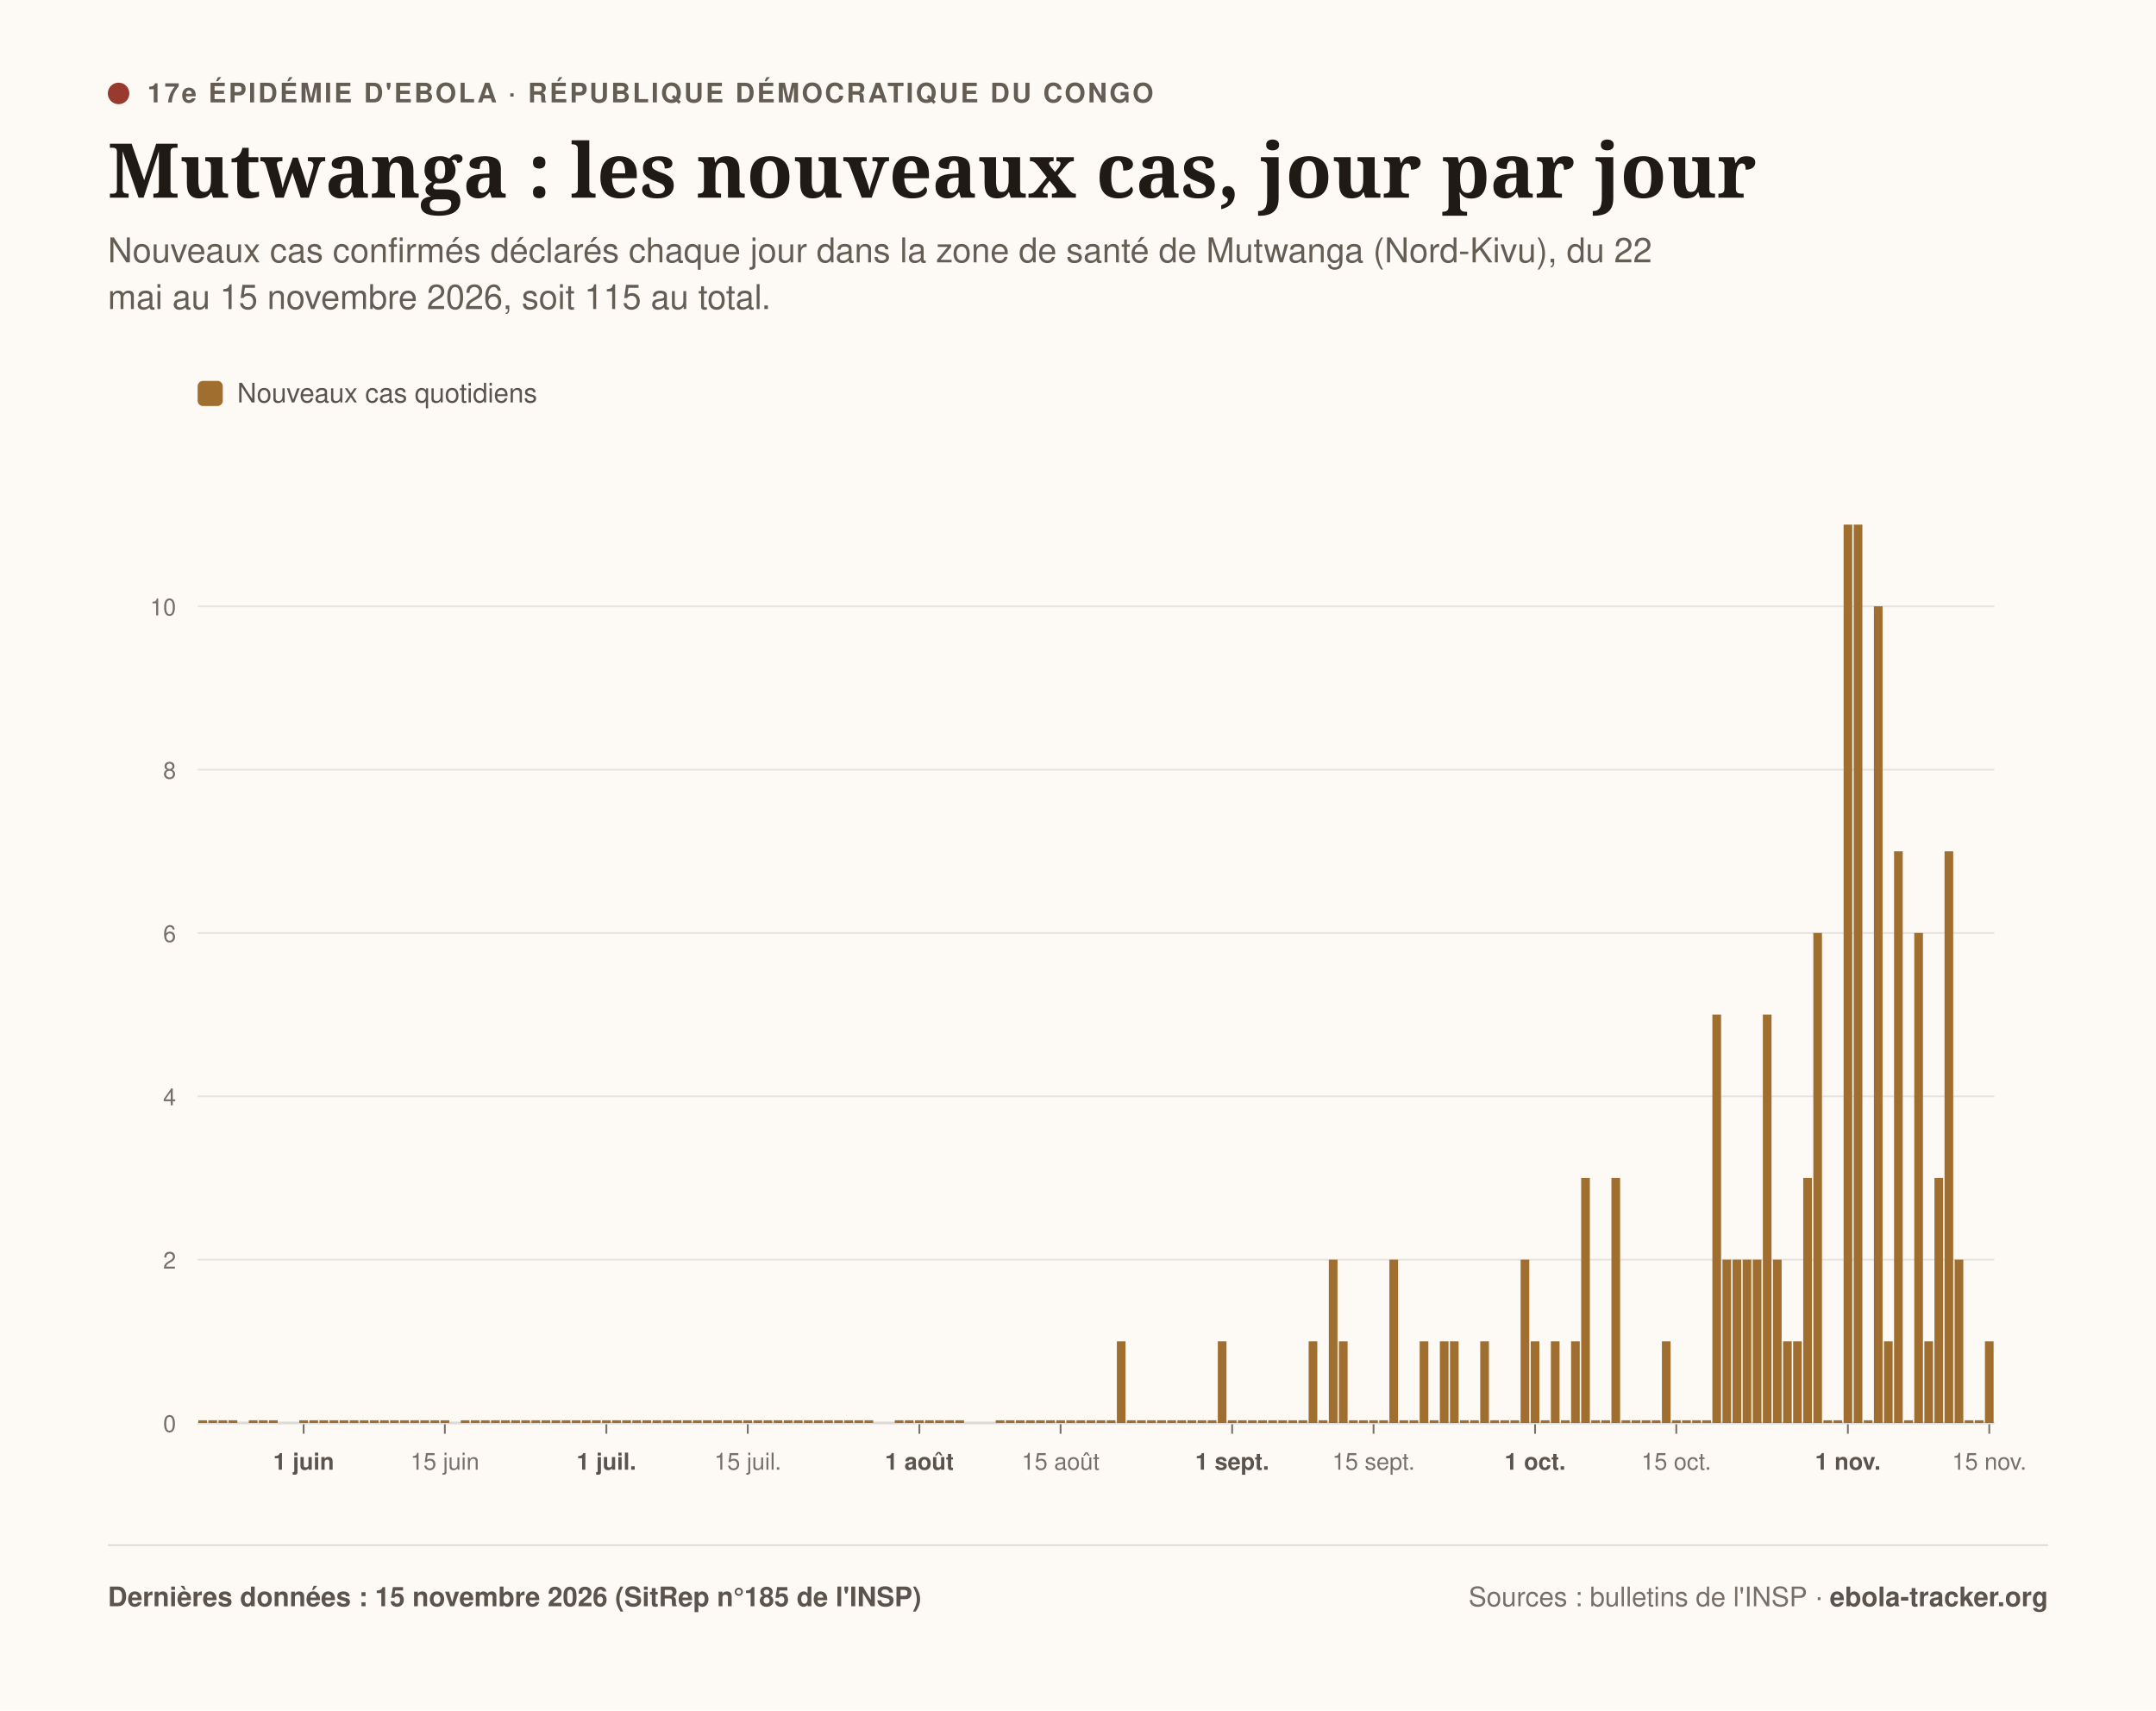
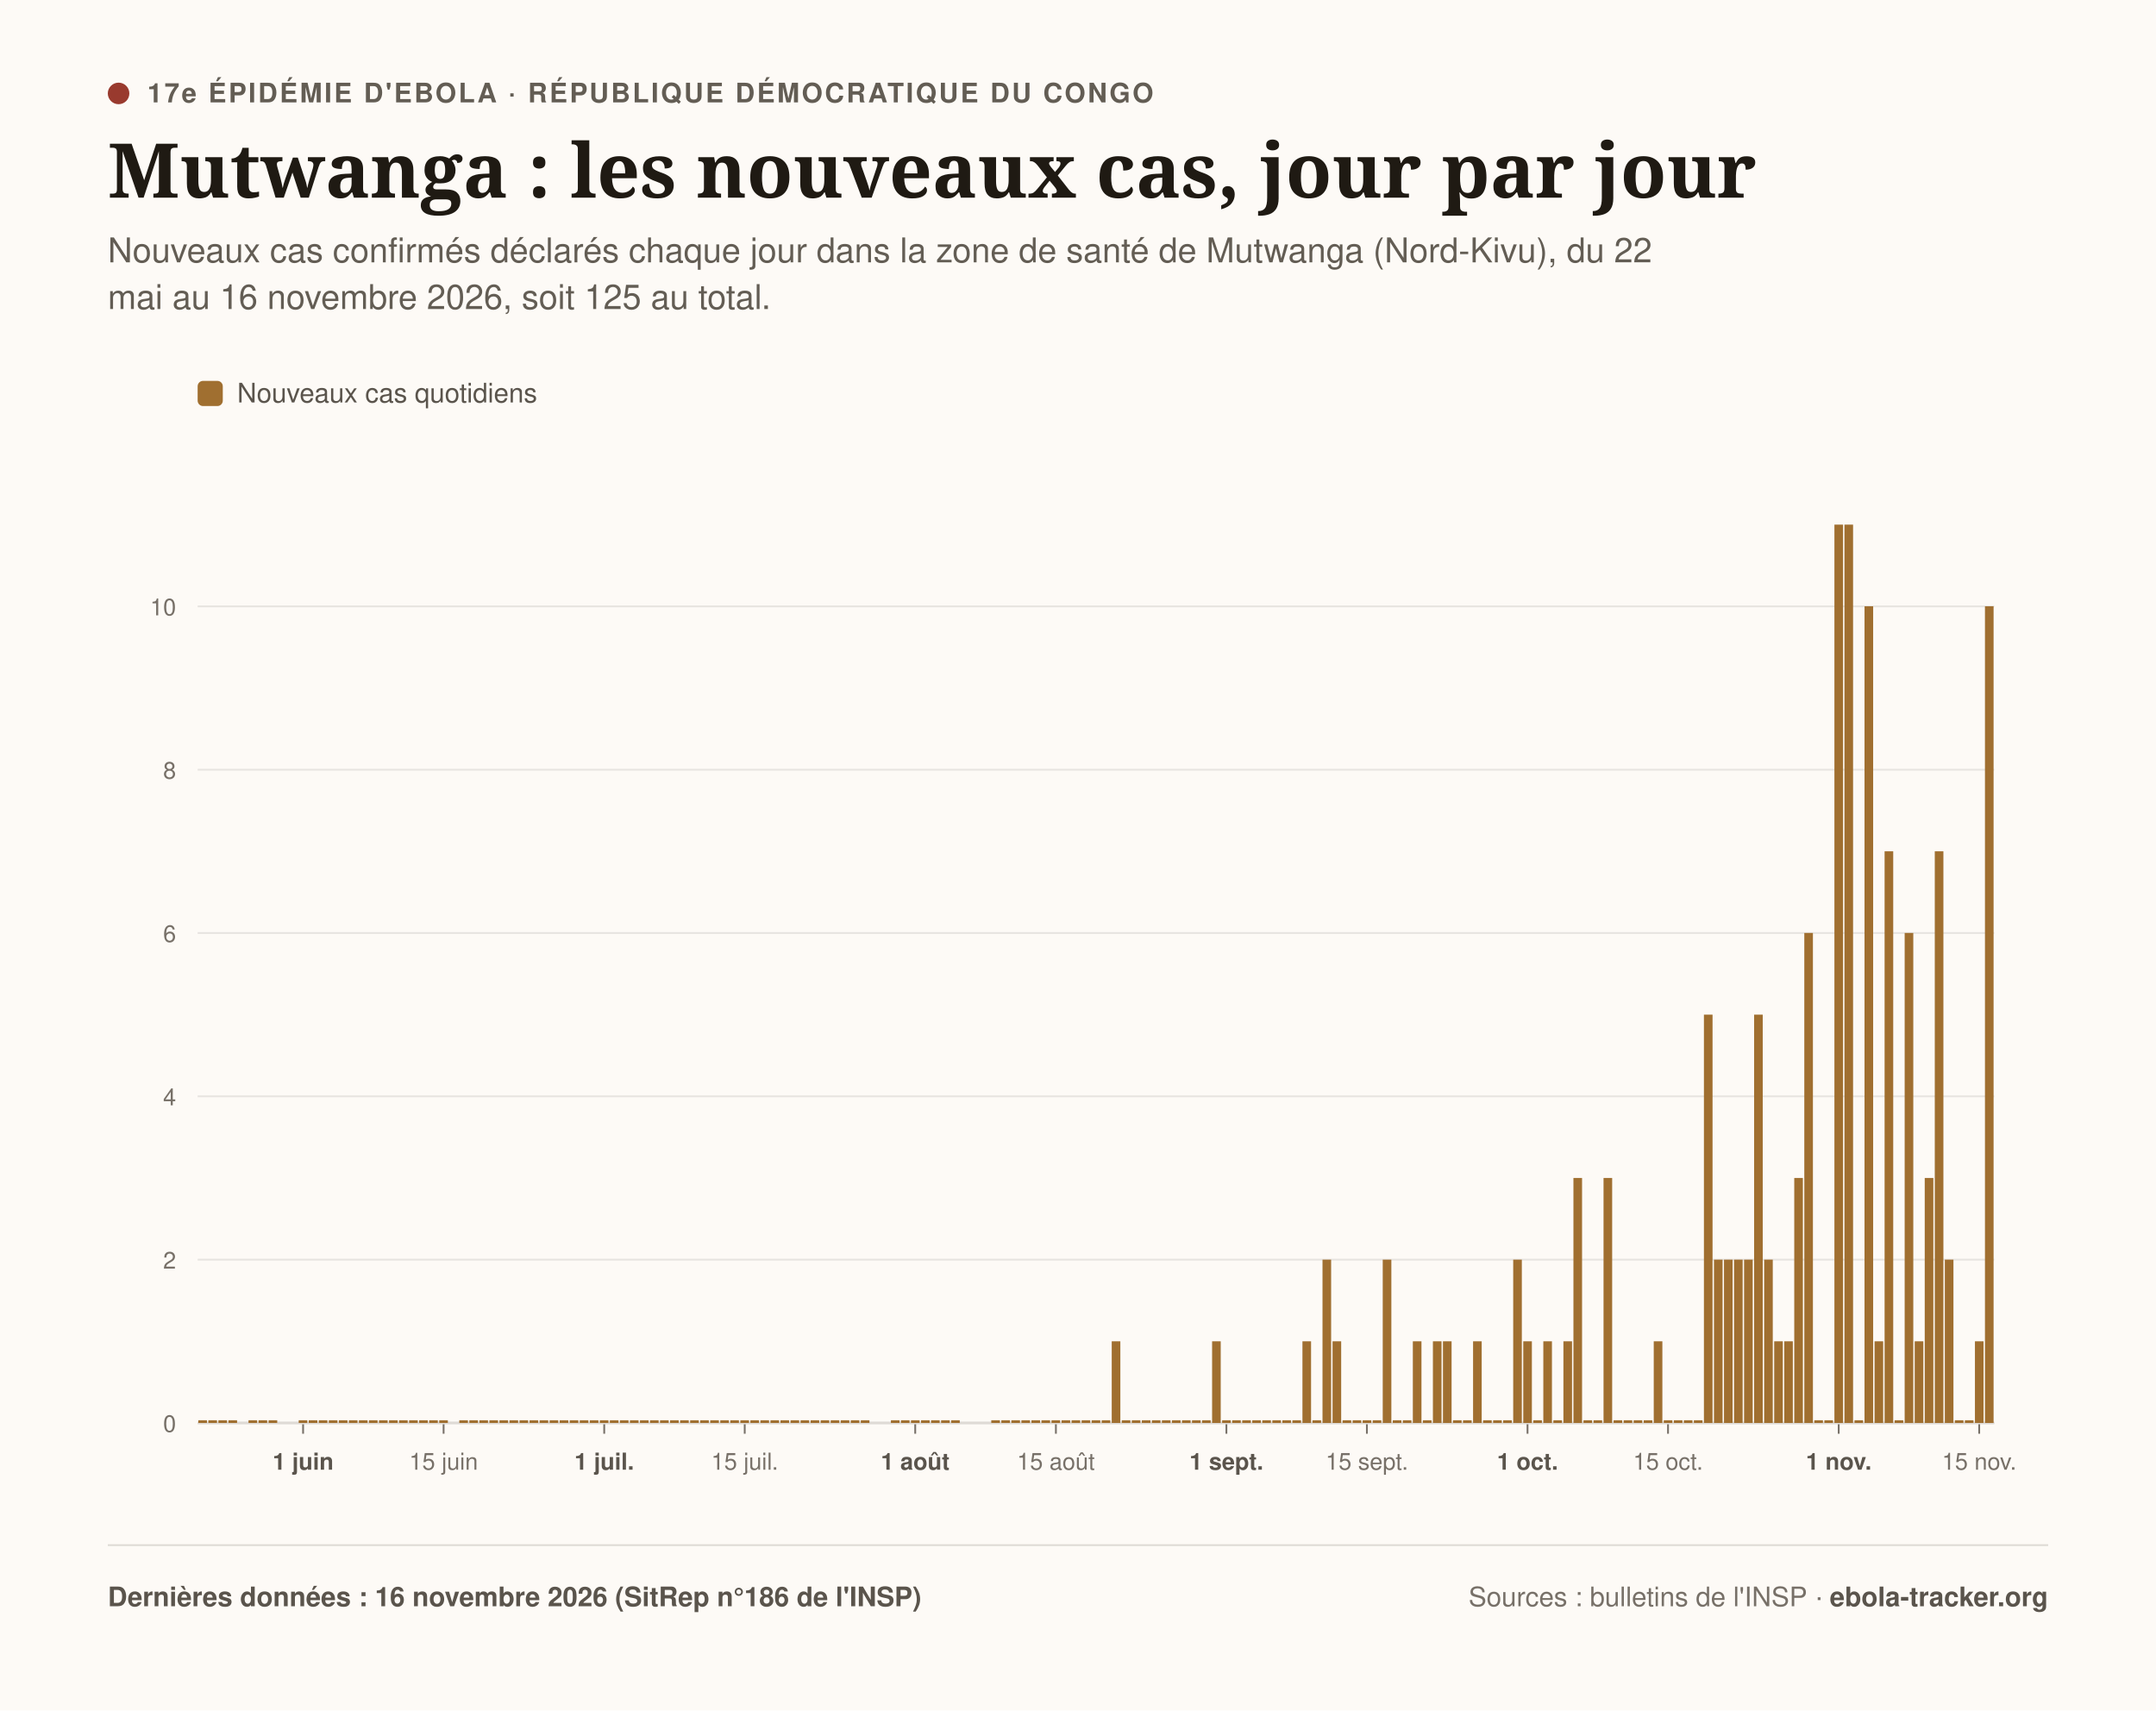
- <svg xmlns="http://www.w3.org/2000/svg" viewBox="0 0 1200 952" role="img" aria-label="Mutwanga : les nouveaux cas, jour par jour. Nouveaux cas confirmés déclarés chaque jour dans la zone de santé de Mutwanga (Nord-Kivu), du 22 mai au 15 novembre 2026, soit 115 au total.">
+ <svg xmlns="http://www.w3.org/2000/svg" viewBox="0 0 1200 952" role="img" aria-label="Mutwanga : les nouveaux cas, jour par jour. Nouveaux cas confirmés déclarés chaque jour dans la zone de santé de Mutwanga (Nord-Kivu), du 22 mai au 16 novembre 2026, soit 125 au total.">
  <rect width="1200" height="952" fill="#FDFAF6" />
  <circle cx="66" cy="52" r="6" fill="#993A2E" />
  <text x="82.0" y="57.0" font-family="'Public Sans',Helvetica,Arial,sans-serif" font-size="15" font-weight="700" fill="#635D54" text-anchor="start" letter-spacing=".08em">17e ÉPIDÉMIE D'EBOLA · RÉPUBLIQUE DÉMOCRATIQUE DU CONGO</text>
  <text x="60.0" y="110.0" font-family="'Source Serif 4',Georgia,serif" font-size="42" font-weight="600" fill="#1F1A13" text-anchor="start">Mutwanga : les nouveaux cas, jour par jour</text>
  <text x="60.0" y="146.0" font-family="'Public Sans',Helvetica,Arial,sans-serif" font-size="19" font-weight="400" fill="#635D54" text-anchor="start">Nouveaux cas confirmés déclarés chaque jour dans la zone de santé de Mutwanga (Nord-Kivu), du 22</text>
-   <text x="60.0" y="172.0" font-family="'Public Sans',Helvetica,Arial,sans-serif" font-size="19" font-weight="400" fill="#635D54" text-anchor="start">mai au 15 novembre 2026, soit 115 au total.</text>
+   <text x="60.0" y="172.0" font-family="'Public Sans',Helvetica,Arial,sans-serif" font-size="19" font-weight="400" fill="#635D54" text-anchor="start">mai au 16 novembre 2026, soit 125 au total.</text>
  <rect x="110" y="212" width="14" height="14" rx="3" fill="#A06F30" />
  <text x="132.0" y="224.0" font-family="'Public Sans',Helvetica,Arial,sans-serif" font-size="15" font-weight="400" fill="#5A544C" text-anchor="start">Nouveaux cas quotidiens</text>
  <line x1="110" x2="1110" y1="792.0" y2="792.0" stroke="#E7E4E0" />
  <text x="98.0" y="797.0" font-family="'Public Sans',Helvetica,Arial,sans-serif" font-size="13" font-weight="400" fill="#777068" text-anchor="end">0</text>
  <line x1="110" x2="1110" y1="701.1" y2="701.1" stroke="#E7E4E0" />
  <text x="98.0" y="706.1" font-family="'Public Sans',Helvetica,Arial,sans-serif" font-size="13" font-weight="400" fill="#777068" text-anchor="end">2</text>
  <line x1="110" x2="1110" y1="610.2" y2="610.2" stroke="#E7E4E0" />
  <text x="98.0" y="615.2" font-family="'Public Sans',Helvetica,Arial,sans-serif" font-size="13" font-weight="400" fill="#777068" text-anchor="end">4</text>
  <line x1="110" x2="1110" y1="519.3" y2="519.3" stroke="#E7E4E0" />
  <text x="98.0" y="524.3" font-family="'Public Sans',Helvetica,Arial,sans-serif" font-size="13" font-weight="400" fill="#777068" text-anchor="end">6</text>
  <line x1="110" x2="1110" y1="428.4" y2="428.4" stroke="#E7E4E0" />
  <text x="98.0" y="433.4" font-family="'Public Sans',Helvetica,Arial,sans-serif" font-size="13" font-weight="400" fill="#777068" text-anchor="end">8</text>
  <line x1="110" x2="1110" y1="337.5" y2="337.5" stroke="#E7E4E0" />
  <text x="98.0" y="342.5" font-family="'Public Sans',Helvetica,Arial,sans-serif" font-size="13" font-weight="400" fill="#777068" text-anchor="end">10</text>
-   <line x1="169.0" x2="169.0" y1="792" y2="798" stroke="#777068" />
-   <text x="169.0" y="818.0" font-family="'Public Sans',Helvetica,Arial,sans-serif" font-size="13" font-weight="600" fill="#5A544C" text-anchor="middle">1 juin</text>
-   <line x1="247.6" x2="247.6" y1="792" y2="798" stroke="#777068" />
-   <text x="247.6" y="818.0" font-family="'Public Sans',Helvetica,Arial,sans-serif" font-size="13" font-weight="400" fill="#777068" text-anchor="middle">15 juin</text>
-   <line x1="337.5" x2="337.5" y1="792" y2="798" stroke="#777068" />
-   <text x="337.5" y="818.0" font-family="'Public Sans',Helvetica,Arial,sans-serif" font-size="13" font-weight="600" fill="#5A544C" text-anchor="middle">1 juil.</text>
-   <line x1="416.2" x2="416.2" y1="792" y2="798" stroke="#777068" />
-   <text x="416.2" y="818.0" font-family="'Public Sans',Helvetica,Arial,sans-serif" font-size="13" font-weight="400" fill="#777068" text-anchor="middle">15 juil.</text>
-   <line x1="511.7" x2="511.7" y1="792" y2="798" stroke="#777068" />
-   <text x="511.7" y="818.0" font-family="'Public Sans',Helvetica,Arial,sans-serif" font-size="13" font-weight="600" fill="#5A544C" text-anchor="middle">1 août</text>
-   <line x1="590.3" x2="590.3" y1="792" y2="798" stroke="#777068" />
-   <text x="590.3" y="818.0" font-family="'Public Sans',Helvetica,Arial,sans-serif" font-size="13" font-weight="400" fill="#777068" text-anchor="middle">15 août</text>
-   <line x1="685.8" x2="685.8" y1="792" y2="798" stroke="#777068" />
-   <text x="685.8" y="818.0" font-family="'Public Sans',Helvetica,Arial,sans-serif" font-size="13" font-weight="600" fill="#5A544C" text-anchor="middle">1 sept.</text>
-   <line x1="764.5" x2="764.5" y1="792" y2="798" stroke="#777068" />
-   <text x="764.5" y="818.0" font-family="'Public Sans',Helvetica,Arial,sans-serif" font-size="13" font-weight="400" fill="#777068" text-anchor="middle">15 sept.</text>
-   <line x1="854.4" x2="854.4" y1="792" y2="798" stroke="#777068" />
-   <text x="854.4" y="818.0" font-family="'Public Sans',Helvetica,Arial,sans-serif" font-size="13" font-weight="600" fill="#5A544C" text-anchor="middle">1 oct.</text>
-   <line x1="933.0" x2="933.0" y1="792" y2="798" stroke="#777068" />
-   <text x="933.0" y="818.0" font-family="'Public Sans',Helvetica,Arial,sans-serif" font-size="13" font-weight="400" fill="#777068" text-anchor="middle">15 oct.</text>
-   <line x1="1028.5" x2="1028.5" y1="792" y2="798" stroke="#777068" />
-   <text x="1028.5" y="818.0" font-family="'Public Sans',Helvetica,Arial,sans-serif" font-size="13" font-weight="600" fill="#5A544C" text-anchor="middle">1 nov.</text>
-   <line x1="1107.2" x2="1107.2" y1="792" y2="798" stroke="#777068" />
-   <text x="1107.2" y="818.0" font-family="'Public Sans',Helvetica,Arial,sans-serif" font-size="13" font-weight="400" fill="#777068" text-anchor="middle">15 nov.</text>
+   <line x1="168.7" x2="168.7" y1="792" y2="798" stroke="#777068" />
+   <text x="168.7" y="818.0" font-family="'Public Sans',Helvetica,Arial,sans-serif" font-size="13" font-weight="600" fill="#5A544C" text-anchor="middle">1 juin</text>
+   <line x1="246.9" x2="246.9" y1="792" y2="798" stroke="#777068" />
+   <text x="246.9" y="818.0" font-family="'Public Sans',Helvetica,Arial,sans-serif" font-size="13" font-weight="400" fill="#777068" text-anchor="middle">15 juin</text>
+   <line x1="336.3" x2="336.3" y1="792" y2="798" stroke="#777068" />
+   <text x="336.3" y="818.0" font-family="'Public Sans',Helvetica,Arial,sans-serif" font-size="13" font-weight="600" fill="#5A544C" text-anchor="middle">1 juil.</text>
+   <line x1="414.5" x2="414.5" y1="792" y2="798" stroke="#777068" />
+   <text x="414.5" y="818.0" font-family="'Public Sans',Helvetica,Arial,sans-serif" font-size="13" font-weight="400" fill="#777068" text-anchor="middle">15 juil.</text>
+   <line x1="509.4" x2="509.4" y1="792" y2="798" stroke="#777068" />
+   <text x="509.4" y="818.0" font-family="'Public Sans',Helvetica,Arial,sans-serif" font-size="13" font-weight="600" fill="#5A544C" text-anchor="middle">1 août</text>
+   <line x1="587.7" x2="587.7" y1="792" y2="798" stroke="#777068" />
+   <text x="587.7" y="818.0" font-family="'Public Sans',Helvetica,Arial,sans-serif" font-size="13" font-weight="400" fill="#777068" text-anchor="middle">15 août</text>
+   <line x1="682.6" x2="682.6" y1="792" y2="798" stroke="#777068" />
+   <text x="682.6" y="818.0" font-family="'Public Sans',Helvetica,Arial,sans-serif" font-size="13" font-weight="600" fill="#5A544C" text-anchor="middle">1 sept.</text>
+   <line x1="760.8" x2="760.8" y1="792" y2="798" stroke="#777068" />
+   <text x="760.8" y="818.0" font-family="'Public Sans',Helvetica,Arial,sans-serif" font-size="13" font-weight="400" fill="#777068" text-anchor="middle">15 sept.</text>
+   <line x1="850.2" x2="850.2" y1="792" y2="798" stroke="#777068" />
+   <text x="850.2" y="818.0" font-family="'Public Sans',Helvetica,Arial,sans-serif" font-size="13" font-weight="600" fill="#5A544C" text-anchor="middle">1 oct.</text>
+   <line x1="928.4" x2="928.4" y1="792" y2="798" stroke="#777068" />
+   <text x="928.4" y="818.0" font-family="'Public Sans',Helvetica,Arial,sans-serif" font-size="13" font-weight="400" fill="#777068" text-anchor="middle">15 oct.</text>
+   <line x1="1023.4" x2="1023.4" y1="792" y2="798" stroke="#777068" />
+   <text x="1023.4" y="818.0" font-family="'Public Sans',Helvetica,Arial,sans-serif" font-size="13" font-weight="600" fill="#5A544C" text-anchor="middle">1 nov.</text>
+   <line x1="1101.6" x2="1101.6" y1="792" y2="798" stroke="#777068" />
+   <text x="1101.6" y="818.0" font-family="'Public Sans',Helvetica,Arial,sans-serif" font-size="13" font-weight="400" fill="#777068" text-anchor="middle">15 nov.</text>
  <line x1="110" x2="1110" y1="792" y2="792" stroke="#DEDAD5" stroke-width="1.5" />
-   <rect x="110.39" y="790.50" width="4.83" height="1.50" fill="#A06F30" />
-   <rect x="116.01" y="790.50" width="4.83" height="1.50" fill="#A06F30" />
-   <rect x="121.63" y="790.50" width="4.83" height="1.50" fill="#A06F30" />
-   <rect x="127.25" y="790.50" width="4.83" height="1.50" fill="#A06F30" />
-   <rect x="138.48" y="790.50" width="4.83" height="1.50" fill="#A06F30" />
-   <rect x="144.10" y="790.50" width="4.83" height="1.50" fill="#A06F30" />
-   <rect x="149.72" y="790.50" width="4.83" height="1.50" fill="#A06F30" />
-   <rect x="166.57" y="790.50" width="4.83" height="1.50" fill="#A06F30" />
-   <rect x="172.19" y="790.50" width="4.83" height="1.50" fill="#A06F30" />
-   <rect x="177.81" y="790.50" width="4.83" height="1.50" fill="#A06F30" />
-   <rect x="183.43" y="790.50" width="4.83" height="1.50" fill="#A06F30" />
-   <rect x="189.04" y="790.50" width="4.83" height="1.50" fill="#A06F30" />
-   <rect x="194.66" y="790.50" width="4.83" height="1.50" fill="#A06F30" />
-   <rect x="200.28" y="790.50" width="4.83" height="1.50" fill="#A06F30" />
-   <rect x="205.90" y="790.50" width="4.83" height="1.50" fill="#A06F30" />
-   <rect x="211.52" y="790.50" width="4.83" height="1.50" fill="#A06F30" />
-   <rect x="217.13" y="790.50" width="4.83" height="1.50" fill="#A06F30" />
-   <rect x="222.75" y="790.50" width="4.83" height="1.50" fill="#A06F30" />
-   <rect x="228.37" y="790.50" width="4.83" height="1.50" fill="#A06F30" />
-   <rect x="233.99" y="790.50" width="4.83" height="1.50" fill="#A06F30" />
-   <rect x="239.61" y="790.50" width="4.83" height="1.50" fill="#A06F30" />
-   <rect x="245.22" y="790.50" width="4.83" height="1.50" fill="#A06F30" />
-   <rect x="256.46" y="790.50" width="4.83" height="1.50" fill="#A06F30" />
-   <rect x="262.08" y="790.50" width="4.83" height="1.50" fill="#A06F30" />
-   <rect x="267.70" y="790.50" width="4.83" height="1.50" fill="#A06F30" />
-   <rect x="273.31" y="790.50" width="4.83" height="1.50" fill="#A06F30" />
-   <rect x="278.93" y="790.50" width="4.83" height="1.50" fill="#A06F30" />
-   <rect x="284.55" y="790.50" width="4.83" height="1.50" fill="#A06F30" />
-   <rect x="290.17" y="790.50" width="4.83" height="1.50" fill="#A06F30" />
-   <rect x="295.79" y="790.50" width="4.83" height="1.50" fill="#A06F30" />
-   <rect x="301.40" y="790.50" width="4.83" height="1.50" fill="#A06F30" />
-   <rect x="307.02" y="790.50" width="4.83" height="1.50" fill="#A06F30" />
-   <rect x="312.64" y="790.50" width="4.83" height="1.50" fill="#A06F30" />
-   <rect x="318.26" y="790.50" width="4.83" height="1.50" fill="#A06F30" />
-   <rect x="323.88" y="790.50" width="4.83" height="1.50" fill="#A06F30" />
-   <rect x="329.49" y="790.50" width="4.83" height="1.50" fill="#A06F30" />
-   <rect x="335.11" y="790.50" width="4.83" height="1.50" fill="#A06F30" />
-   <rect x="340.73" y="790.50" width="4.83" height="1.50" fill="#A06F30" />
-   <rect x="346.35" y="790.50" width="4.83" height="1.50" fill="#A06F30" />
-   <rect x="351.97" y="790.50" width="4.83" height="1.50" fill="#A06F30" />
-   <rect x="357.58" y="790.50" width="4.83" height="1.50" fill="#A06F30" />
-   <rect x="363.20" y="790.50" width="4.83" height="1.50" fill="#A06F30" />
-   <rect x="368.82" y="790.50" width="4.83" height="1.50" fill="#A06F30" />
-   <rect x="374.44" y="790.50" width="4.83" height="1.50" fill="#A06F30" />
-   <rect x="380.06" y="790.50" width="4.83" height="1.50" fill="#A06F30" />
-   <rect x="385.67" y="790.50" width="4.83" height="1.50" fill="#A06F30" />
-   <rect x="391.29" y="790.50" width="4.83" height="1.50" fill="#A06F30" />
-   <rect x="396.91" y="790.50" width="4.83" height="1.50" fill="#A06F30" />
-   <rect x="402.53" y="790.50" width="4.83" height="1.50" fill="#A06F30" />
-   <rect x="408.15" y="790.50" width="4.83" height="1.50" fill="#A06F30" />
-   <rect x="413.76" y="790.50" width="4.83" height="1.50" fill="#A06F30" />
-   <rect x="419.38" y="790.50" width="4.83" height="1.50" fill="#A06F30" />
-   <rect x="425.00" y="790.50" width="4.83" height="1.50" fill="#A06F30" />
-   <rect x="430.62" y="790.50" width="4.83" height="1.50" fill="#A06F30" />
-   <rect x="436.24" y="790.50" width="4.83" height="1.50" fill="#A06F30" />
-   <rect x="441.85" y="790.50" width="4.83" height="1.50" fill="#A06F30" />
-   <rect x="447.47" y="790.50" width="4.83" height="1.50" fill="#A06F30" />
-   <rect x="453.09" y="790.50" width="4.83" height="1.50" fill="#A06F30" />
-   <rect x="458.71" y="790.50" width="4.83" height="1.50" fill="#A06F30" />
-   <rect x="464.33" y="790.50" width="4.83" height="1.50" fill="#A06F30" />
-   <rect x="469.94" y="790.50" width="4.83" height="1.50" fill="#A06F30" />
-   <rect x="475.56" y="790.50" width="4.83" height="1.50" fill="#A06F30" />
-   <rect x="481.18" y="790.50" width="4.83" height="1.50" fill="#A06F30" />
-   <rect x="498.03" y="790.50" width="4.83" height="1.50" fill="#A06F30" />
-   <rect x="503.65" y="790.50" width="4.83" height="1.50" fill="#A06F30" />
-   <rect x="509.27" y="790.50" width="4.83" height="1.50" fill="#A06F30" />
-   <rect x="514.89" y="790.50" width="4.83" height="1.50" fill="#A06F30" />
-   <rect x="520.51" y="790.50" width="4.83" height="1.50" fill="#A06F30" />
-   <rect x="526.12" y="790.50" width="4.83" height="1.50" fill="#A06F30" />
-   <rect x="531.74" y="790.50" width="4.83" height="1.50" fill="#A06F30" />
-   <rect x="554.21" y="790.50" width="4.83" height="1.50" fill="#A06F30" />
-   <rect x="559.83" y="790.50" width="4.83" height="1.50" fill="#A06F30" />
-   <rect x="565.45" y="790.50" width="4.83" height="1.50" fill="#A06F30" />
-   <rect x="571.07" y="790.50" width="4.83" height="1.50" fill="#A06F30" />
-   <rect x="576.69" y="790.50" width="4.83" height="1.50" fill="#A06F30" />
-   <rect x="582.30" y="790.50" width="4.83" height="1.50" fill="#A06F30" />
-   <rect x="587.92" y="790.50" width="4.83" height="1.50" fill="#A06F30" />
-   <rect x="593.54" y="790.50" width="4.83" height="1.50" fill="#A06F30" />
-   <rect x="599.16" y="790.50" width="4.83" height="1.50" fill="#A06F30" />
-   <rect x="604.78" y="790.50" width="4.83" height="1.50" fill="#A06F30" />
-   <rect x="610.39" y="790.50" width="4.83" height="1.50" fill="#A06F30" />
-   <rect x="616.01" y="790.50" width="4.83" height="1.50" fill="#A06F30" />
-   <rect x="621.63" y="746.55" width="4.83" height="45.45" fill="#A06F30" />
-   <rect x="627.25" y="790.50" width="4.83" height="1.50" fill="#A06F30" />
-   <rect x="632.87" y="790.50" width="4.83" height="1.50" fill="#A06F30" />
-   <rect x="638.48" y="790.50" width="4.83" height="1.50" fill="#A06F30" />
-   <rect x="644.10" y="790.50" width="4.83" height="1.50" fill="#A06F30" />
-   <rect x="649.72" y="790.50" width="4.83" height="1.50" fill="#A06F30" />
-   <rect x="655.34" y="790.50" width="4.83" height="1.50" fill="#A06F30" />
-   <rect x="660.96" y="790.50" width="4.83" height="1.50" fill="#A06F30" />
-   <rect x="666.57" y="790.50" width="4.83" height="1.50" fill="#A06F30" />
-   <rect x="672.19" y="790.50" width="4.83" height="1.50" fill="#A06F30" />
-   <rect x="677.81" y="746.55" width="4.83" height="45.45" fill="#A06F30" />
-   <rect x="683.43" y="790.50" width="4.83" height="1.50" fill="#A06F30" />
-   <rect x="689.04" y="790.50" width="4.83" height="1.50" fill="#A06F30" />
-   <rect x="694.66" y="790.50" width="4.83" height="1.50" fill="#A06F30" />
-   <rect x="700.28" y="790.50" width="4.83" height="1.50" fill="#A06F30" />
-   <rect x="705.90" y="790.50" width="4.83" height="1.50" fill="#A06F30" />
-   <rect x="711.52" y="790.50" width="4.83" height="1.50" fill="#A06F30" />
-   <rect x="717.13" y="790.50" width="4.83" height="1.50" fill="#A06F30" />
-   <rect x="722.75" y="790.50" width="4.83" height="1.50" fill="#A06F30" />
-   <rect x="728.37" y="746.55" width="4.83" height="45.45" fill="#A06F30" />
-   <rect x="733.99" y="790.50" width="4.83" height="1.50" fill="#A06F30" />
-   <rect x="739.61" y="701.09" width="4.83" height="90.91" fill="#A06F30" />
-   <rect x="745.22" y="746.55" width="4.83" height="45.45" fill="#A06F30" />
-   <rect x="750.84" y="790.50" width="4.83" height="1.50" fill="#A06F30" />
-   <rect x="756.46" y="790.50" width="4.83" height="1.50" fill="#A06F30" />
-   <rect x="762.08" y="790.50" width="4.83" height="1.50" fill="#A06F30" />
-   <rect x="767.70" y="790.50" width="4.83" height="1.50" fill="#A06F30" />
-   <rect x="773.31" y="701.09" width="4.83" height="90.91" fill="#A06F30" />
-   <rect x="778.93" y="790.50" width="4.83" height="1.50" fill="#A06F30" />
-   <rect x="784.55" y="790.50" width="4.83" height="1.50" fill="#A06F30" />
-   <rect x="790.17" y="746.55" width="4.83" height="45.45" fill="#A06F30" />
-   <rect x="795.79" y="790.50" width="4.83" height="1.50" fill="#A06F30" />
-   <rect x="801.40" y="746.55" width="4.83" height="45.45" fill="#A06F30" />
-   <rect x="807.02" y="746.55" width="4.83" height="45.45" fill="#A06F30" />
-   <rect x="812.64" y="790.50" width="4.83" height="1.50" fill="#A06F30" />
-   <rect x="818.26" y="790.50" width="4.83" height="1.50" fill="#A06F30" />
-   <rect x="823.88" y="746.55" width="4.83" height="45.45" fill="#A06F30" />
-   <rect x="829.49" y="790.50" width="4.83" height="1.50" fill="#A06F30" />
-   <rect x="835.11" y="790.50" width="4.83" height="1.50" fill="#A06F30" />
-   <rect x="840.73" y="790.50" width="4.83" height="1.50" fill="#A06F30" />
-   <rect x="846.35" y="701.09" width="4.83" height="90.91" fill="#A06F30" />
-   <rect x="851.97" y="746.55" width="4.83" height="45.45" fill="#A06F30" />
-   <rect x="857.58" y="790.50" width="4.83" height="1.50" fill="#A06F30" />
-   <rect x="863.20" y="746.55" width="4.83" height="45.45" fill="#A06F30" />
-   <rect x="868.82" y="790.50" width="4.83" height="1.50" fill="#A06F30" />
-   <rect x="874.44" y="746.55" width="4.83" height="45.45" fill="#A06F30" />
-   <rect x="880.06" y="655.64" width="4.83" height="136.36" fill="#A06F30" />
-   <rect x="885.67" y="790.50" width="4.83" height="1.50" fill="#A06F30" />
-   <rect x="891.29" y="790.50" width="4.83" height="1.50" fill="#A06F30" />
-   <rect x="896.91" y="655.64" width="4.83" height="136.36" fill="#A06F30" />
-   <rect x="902.53" y="790.50" width="4.83" height="1.50" fill="#A06F30" />
-   <rect x="908.15" y="790.50" width="4.83" height="1.50" fill="#A06F30" />
-   <rect x="913.76" y="790.50" width="4.83" height="1.50" fill="#A06F30" />
-   <rect x="919.38" y="790.50" width="4.83" height="1.50" fill="#A06F30" />
-   <rect x="925.00" y="746.55" width="4.83" height="45.45" fill="#A06F30" />
-   <rect x="930.62" y="790.50" width="4.83" height="1.50" fill="#A06F30" />
-   <rect x="936.24" y="790.50" width="4.83" height="1.50" fill="#A06F30" />
-   <rect x="941.85" y="790.50" width="4.83" height="1.50" fill="#A06F30" />
-   <rect x="947.47" y="790.50" width="4.83" height="1.50" fill="#A06F30" />
-   <rect x="953.09" y="564.73" width="4.83" height="227.27" fill="#A06F30" />
-   <rect x="958.71" y="701.09" width="4.83" height="90.91" fill="#A06F30" />
-   <rect x="964.33" y="701.09" width="4.83" height="90.91" fill="#A06F30" />
-   <rect x="969.94" y="701.09" width="4.83" height="90.91" fill="#A06F30" />
-   <rect x="975.56" y="701.09" width="4.83" height="90.91" fill="#A06F30" />
-   <rect x="981.18" y="564.73" width="4.83" height="227.27" fill="#A06F30" />
-   <rect x="986.80" y="701.09" width="4.83" height="90.91" fill="#A06F30" />
-   <rect x="992.42" y="746.55" width="4.83" height="45.45" fill="#A06F30" />
-   <rect x="998.03" y="746.55" width="4.83" height="45.45" fill="#A06F30" />
-   <rect x="1003.65" y="655.64" width="4.83" height="136.36" fill="#A06F30" />
-   <rect x="1009.27" y="519.27" width="4.83" height="272.73" fill="#A06F30" />
-   <rect x="1014.89" y="790.50" width="4.83" height="1.50" fill="#A06F30" />
-   <rect x="1020.51" y="790.50" width="4.83" height="1.50" fill="#A06F30" />
-   <rect x="1026.12" y="292.00" width="4.83" height="500.00" fill="#A06F30" />
-   <rect x="1031.74" y="292.00" width="4.83" height="500.00" fill="#A06F30" />
-   <rect x="1037.36" y="790.50" width="4.83" height="1.50" fill="#A06F30" />
-   <rect x="1042.98" y="337.45" width="4.83" height="454.55" fill="#A06F30" />
-   <rect x="1048.60" y="746.55" width="4.83" height="45.45" fill="#A06F30" />
-   <rect x="1054.21" y="473.82" width="4.83" height="318.18" fill="#A06F30" />
-   <rect x="1059.83" y="790.50" width="4.83" height="1.50" fill="#A06F30" />
-   <rect x="1065.45" y="519.27" width="4.83" height="272.73" fill="#A06F30" />
-   <rect x="1071.07" y="746.55" width="4.83" height="45.45" fill="#A06F30" />
-   <rect x="1076.69" y="655.64" width="4.83" height="136.36" fill="#A06F30" />
-   <rect x="1082.30" y="473.82" width="4.83" height="318.18" fill="#A06F30" />
-   <rect x="1087.92" y="701.09" width="4.83" height="90.91" fill="#A06F30" />
-   <rect x="1093.54" y="790.50" width="4.83" height="1.50" fill="#A06F30" />
-   <rect x="1099.16" y="790.50" width="4.83" height="1.50" fill="#A06F30" />
-   <rect x="1104.78" y="746.55" width="4.83" height="45.45" fill="#A06F30" />
+   <rect x="110.39" y="790.50" width="4.80" height="1.50" fill="#A06F30" />
+   <rect x="115.98" y="790.50" width="4.80" height="1.50" fill="#A06F30" />
+   <rect x="121.56" y="790.50" width="4.80" height="1.50" fill="#A06F30" />
+   <rect x="127.15" y="790.50" width="4.80" height="1.50" fill="#A06F30" />
+   <rect x="138.32" y="790.50" width="4.80" height="1.50" fill="#A06F30" />
+   <rect x="143.91" y="790.50" width="4.80" height="1.50" fill="#A06F30" />
+   <rect x="149.50" y="790.50" width="4.80" height="1.50" fill="#A06F30" />
+   <rect x="166.26" y="790.50" width="4.80" height="1.50" fill="#A06F30" />
+   <rect x="171.84" y="790.50" width="4.80" height="1.50" fill="#A06F30" />
+   <rect x="177.43" y="790.50" width="4.80" height="1.50" fill="#A06F30" />
+   <rect x="183.02" y="790.50" width="4.80" height="1.50" fill="#A06F30" />
+   <rect x="188.60" y="790.50" width="4.80" height="1.50" fill="#A06F30" />
+   <rect x="194.19" y="790.50" width="4.80" height="1.50" fill="#A06F30" />
+   <rect x="199.78" y="790.50" width="4.80" height="1.50" fill="#A06F30" />
+   <rect x="205.36" y="790.50" width="4.80" height="1.50" fill="#A06F30" />
+   <rect x="210.95" y="790.50" width="4.80" height="1.50" fill="#A06F30" />
+   <rect x="216.54" y="790.50" width="4.80" height="1.50" fill="#A06F30" />
+   <rect x="222.12" y="790.50" width="4.80" height="1.50" fill="#A06F30" />
+   <rect x="227.71" y="790.50" width="4.80" height="1.50" fill="#A06F30" />
+   <rect x="233.30" y="790.50" width="4.80" height="1.50" fill="#A06F30" />
+   <rect x="238.88" y="790.50" width="4.80" height="1.50" fill="#A06F30" />
+   <rect x="244.47" y="790.50" width="4.80" height="1.50" fill="#A06F30" />
+   <rect x="255.64" y="790.50" width="4.80" height="1.50" fill="#A06F30" />
+   <rect x="261.23" y="790.50" width="4.80" height="1.50" fill="#A06F30" />
+   <rect x="266.82" y="790.50" width="4.80" height="1.50" fill="#A06F30" />
+   <rect x="272.40" y="790.50" width="4.80" height="1.50" fill="#A06F30" />
+   <rect x="277.99" y="790.50" width="4.80" height="1.50" fill="#A06F30" />
+   <rect x="283.58" y="790.50" width="4.80" height="1.50" fill="#A06F30" />
+   <rect x="289.16" y="790.50" width="4.80" height="1.50" fill="#A06F30" />
+   <rect x="294.75" y="790.50" width="4.80" height="1.50" fill="#A06F30" />
+   <rect x="300.34" y="790.50" width="4.80" height="1.50" fill="#A06F30" />
+   <rect x="305.92" y="790.50" width="4.80" height="1.50" fill="#A06F30" />
+   <rect x="311.51" y="790.50" width="4.80" height="1.50" fill="#A06F30" />
+   <rect x="317.09" y="790.50" width="4.80" height="1.50" fill="#A06F30" />
+   <rect x="322.68" y="790.50" width="4.80" height="1.50" fill="#A06F30" />
+   <rect x="328.27" y="790.50" width="4.80" height="1.50" fill="#A06F30" />
+   <rect x="333.85" y="790.50" width="4.80" height="1.50" fill="#A06F30" />
+   <rect x="339.44" y="790.50" width="4.80" height="1.50" fill="#A06F30" />
+   <rect x="345.03" y="790.50" width="4.80" height="1.50" fill="#A06F30" />
+   <rect x="350.61" y="790.50" width="4.80" height="1.50" fill="#A06F30" />
+   <rect x="356.20" y="790.50" width="4.80" height="1.50" fill="#A06F30" />
+   <rect x="361.79" y="790.50" width="4.80" height="1.50" fill="#A06F30" />
+   <rect x="367.37" y="790.50" width="4.80" height="1.50" fill="#A06F30" />
+   <rect x="372.96" y="790.50" width="4.80" height="1.50" fill="#A06F30" />
+   <rect x="378.55" y="790.50" width="4.80" height="1.50" fill="#A06F30" />
+   <rect x="384.13" y="790.50" width="4.80" height="1.50" fill="#A06F30" />
+   <rect x="389.72" y="790.50" width="4.80" height="1.50" fill="#A06F30" />
+   <rect x="395.31" y="790.50" width="4.80" height="1.50" fill="#A06F30" />
+   <rect x="400.89" y="790.50" width="4.80" height="1.50" fill="#A06F30" />
+   <rect x="406.48" y="790.50" width="4.80" height="1.50" fill="#A06F30" />
+   <rect x="412.07" y="790.50" width="4.80" height="1.50" fill="#A06F30" />
+   <rect x="417.65" y="790.50" width="4.80" height="1.50" fill="#A06F30" />
+   <rect x="423.24" y="790.50" width="4.80" height="1.50" fill="#A06F30" />
+   <rect x="428.83" y="790.50" width="4.80" height="1.50" fill="#A06F30" />
+   <rect x="434.41" y="790.50" width="4.80" height="1.50" fill="#A06F30" />
+   <rect x="440.00" y="790.50" width="4.80" height="1.50" fill="#A06F30" />
+   <rect x="445.59" y="790.50" width="4.80" height="1.50" fill="#A06F30" />
+   <rect x="451.17" y="790.50" width="4.80" height="1.50" fill="#A06F30" />
+   <rect x="456.76" y="790.50" width="4.80" height="1.50" fill="#A06F30" />
+   <rect x="462.35" y="790.50" width="4.80" height="1.50" fill="#A06F30" />
+   <rect x="467.93" y="790.50" width="4.80" height="1.50" fill="#A06F30" />
+   <rect x="473.52" y="790.50" width="4.80" height="1.50" fill="#A06F30" />
+   <rect x="479.11" y="790.50" width="4.80" height="1.50" fill="#A06F30" />
+   <rect x="495.87" y="790.50" width="4.80" height="1.50" fill="#A06F30" />
+   <rect x="501.45" y="790.50" width="4.80" height="1.50" fill="#A06F30" />
+   <rect x="507.04" y="790.50" width="4.80" height="1.50" fill="#A06F30" />
+   <rect x="512.63" y="790.50" width="4.80" height="1.50" fill="#A06F30" />
+   <rect x="518.21" y="790.50" width="4.80" height="1.50" fill="#A06F30" />
+   <rect x="523.80" y="790.50" width="4.80" height="1.50" fill="#A06F30" />
+   <rect x="529.39" y="790.50" width="4.80" height="1.50" fill="#A06F30" />
+   <rect x="551.73" y="790.50" width="4.80" height="1.50" fill="#A06F30" />
+   <rect x="557.32" y="790.50" width="4.80" height="1.50" fill="#A06F30" />
+   <rect x="562.91" y="790.50" width="4.80" height="1.50" fill="#A06F30" />
+   <rect x="568.49" y="790.50" width="4.80" height="1.50" fill="#A06F30" />
+   <rect x="574.08" y="790.50" width="4.80" height="1.50" fill="#A06F30" />
+   <rect x="579.66" y="790.50" width="4.80" height="1.50" fill="#A06F30" />
+   <rect x="585.25" y="790.50" width="4.80" height="1.50" fill="#A06F30" />
+   <rect x="590.84" y="790.50" width="4.80" height="1.50" fill="#A06F30" />
+   <rect x="596.42" y="790.50" width="4.80" height="1.50" fill="#A06F30" />
+   <rect x="602.01" y="790.50" width="4.80" height="1.50" fill="#A06F30" />
+   <rect x="607.60" y="790.50" width="4.80" height="1.50" fill="#A06F30" />
+   <rect x="613.18" y="790.50" width="4.80" height="1.50" fill="#A06F30" />
+   <rect x="618.77" y="746.55" width="4.80" height="45.45" fill="#A06F30" />
+   <rect x="624.36" y="790.50" width="4.80" height="1.50" fill="#A06F30" />
+   <rect x="629.94" y="790.50" width="4.80" height="1.50" fill="#A06F30" />
+   <rect x="635.53" y="790.50" width="4.80" height="1.50" fill="#A06F30" />
+   <rect x="641.12" y="790.50" width="4.80" height="1.50" fill="#A06F30" />
+   <rect x="646.70" y="790.50" width="4.80" height="1.50" fill="#A06F30" />
+   <rect x="652.29" y="790.50" width="4.80" height="1.50" fill="#A06F30" />
+   <rect x="657.88" y="790.50" width="4.80" height="1.50" fill="#A06F30" />
+   <rect x="663.46" y="790.50" width="4.80" height="1.50" fill="#A06F30" />
+   <rect x="669.05" y="790.50" width="4.80" height="1.50" fill="#A06F30" />
+   <rect x="674.64" y="746.55" width="4.80" height="45.45" fill="#A06F30" />
+   <rect x="680.22" y="790.50" width="4.80" height="1.50" fill="#A06F30" />
+   <rect x="685.81" y="790.50" width="4.80" height="1.50" fill="#A06F30" />
+   <rect x="691.40" y="790.50" width="4.80" height="1.50" fill="#A06F30" />
+   <rect x="696.98" y="790.50" width="4.80" height="1.50" fill="#A06F30" />
+   <rect x="702.57" y="790.50" width="4.80" height="1.50" fill="#A06F30" />
+   <rect x="708.16" y="790.50" width="4.80" height="1.50" fill="#A06F30" />
+   <rect x="713.74" y="790.50" width="4.80" height="1.50" fill="#A06F30" />
+   <rect x="719.33" y="790.50" width="4.80" height="1.50" fill="#A06F30" />
+   <rect x="724.92" y="746.55" width="4.80" height="45.45" fill="#A06F30" />
+   <rect x="730.50" y="790.50" width="4.80" height="1.50" fill="#A06F30" />
+   <rect x="736.09" y="701.09" width="4.80" height="90.91" fill="#A06F30" />
+   <rect x="741.68" y="746.55" width="4.80" height="45.45" fill="#A06F30" />
+   <rect x="747.26" y="790.50" width="4.80" height="1.50" fill="#A06F30" />
+   <rect x="752.85" y="790.50" width="4.80" height="1.50" fill="#A06F30" />
+   <rect x="758.44" y="790.50" width="4.80" height="1.50" fill="#A06F30" />
+   <rect x="764.02" y="790.50" width="4.80" height="1.50" fill="#A06F30" />
+   <rect x="769.61" y="701.09" width="4.80" height="90.91" fill="#A06F30" />
+   <rect x="775.20" y="790.50" width="4.80" height="1.50" fill="#A06F30" />
+   <rect x="780.78" y="790.50" width="4.80" height="1.50" fill="#A06F30" />
+   <rect x="786.37" y="746.55" width="4.80" height="45.45" fill="#A06F30" />
+   <rect x="791.96" y="790.50" width="4.80" height="1.50" fill="#A06F30" />
+   <rect x="797.54" y="746.55" width="4.80" height="45.45" fill="#A06F30" />
+   <rect x="803.13" y="746.55" width="4.80" height="45.45" fill="#A06F30" />
+   <rect x="808.72" y="790.50" width="4.80" height="1.50" fill="#A06F30" />
+   <rect x="814.30" y="790.50" width="4.80" height="1.50" fill="#A06F30" />
+   <rect x="819.89" y="746.55" width="4.80" height="45.45" fill="#A06F30" />
+   <rect x="825.47" y="790.50" width="4.80" height="1.50" fill="#A06F30" />
+   <rect x="831.06" y="790.50" width="4.80" height="1.50" fill="#A06F30" />
+   <rect x="836.65" y="790.50" width="4.80" height="1.50" fill="#A06F30" />
+   <rect x="842.23" y="701.09" width="4.80" height="90.91" fill="#A06F30" />
+   <rect x="847.82" y="746.55" width="4.80" height="45.45" fill="#A06F30" />
+   <rect x="853.41" y="790.50" width="4.80" height="1.50" fill="#A06F30" />
+   <rect x="858.99" y="746.55" width="4.80" height="45.45" fill="#A06F30" />
+   <rect x="864.58" y="790.50" width="4.80" height="1.50" fill="#A06F30" />
+   <rect x="870.17" y="746.55" width="4.80" height="45.45" fill="#A06F30" />
+   <rect x="875.75" y="655.64" width="4.80" height="136.36" fill="#A06F30" />
+   <rect x="881.34" y="790.50" width="4.80" height="1.50" fill="#A06F30" />
+   <rect x="886.93" y="790.50" width="4.80" height="1.50" fill="#A06F30" />
+   <rect x="892.51" y="655.64" width="4.80" height="136.36" fill="#A06F30" />
+   <rect x="898.10" y="790.50" width="4.80" height="1.50" fill="#A06F30" />
+   <rect x="903.69" y="790.50" width="4.80" height="1.50" fill="#A06F30" />
+   <rect x="909.27" y="790.50" width="4.80" height="1.50" fill="#A06F30" />
+   <rect x="914.86" y="790.50" width="4.80" height="1.50" fill="#A06F30" />
+   <rect x="920.45" y="746.55" width="4.80" height="45.45" fill="#A06F30" />
+   <rect x="926.03" y="790.50" width="4.80" height="1.50" fill="#A06F30" />
+   <rect x="931.62" y="790.50" width="4.80" height="1.50" fill="#A06F30" />
+   <rect x="937.21" y="790.50" width="4.80" height="1.50" fill="#A06F30" />
+   <rect x="942.79" y="790.50" width="4.80" height="1.50" fill="#A06F30" />
+   <rect x="948.38" y="564.73" width="4.80" height="227.27" fill="#A06F30" />
+   <rect x="953.97" y="701.09" width="4.80" height="90.91" fill="#A06F30" />
+   <rect x="959.55" y="701.09" width="4.80" height="90.91" fill="#A06F30" />
+   <rect x="965.14" y="701.09" width="4.80" height="90.91" fill="#A06F30" />
+   <rect x="970.73" y="701.09" width="4.80" height="90.91" fill="#A06F30" />
+   <rect x="976.31" y="564.73" width="4.80" height="227.27" fill="#A06F30" />
+   <rect x="981.90" y="701.09" width="4.80" height="90.91" fill="#A06F30" />
+   <rect x="987.49" y="746.55" width="4.80" height="45.45" fill="#A06F30" />
+   <rect x="993.07" y="746.55" width="4.80" height="45.45" fill="#A06F30" />
+   <rect x="998.66" y="655.64" width="4.80" height="136.36" fill="#A06F30" />
+   <rect x="1004.25" y="519.27" width="4.80" height="272.73" fill="#A06F30" />
+   <rect x="1009.83" y="790.50" width="4.80" height="1.50" fill="#A06F30" />
+   <rect x="1015.42" y="790.50" width="4.80" height="1.50" fill="#A06F30" />
+   <rect x="1021.01" y="292.00" width="4.80" height="500.00" fill="#A06F30" />
+   <rect x="1026.59" y="292.00" width="4.80" height="500.00" fill="#A06F30" />
+   <rect x="1032.18" y="790.50" width="4.80" height="1.50" fill="#A06F30" />
+   <rect x="1037.77" y="337.45" width="4.80" height="454.55" fill="#A06F30" />
+   <rect x="1043.35" y="746.55" width="4.80" height="45.45" fill="#A06F30" />
+   <rect x="1048.94" y="473.82" width="4.80" height="318.18" fill="#A06F30" />
+   <rect x="1054.53" y="790.50" width="4.80" height="1.50" fill="#A06F30" />
+   <rect x="1060.11" y="519.27" width="4.80" height="272.73" fill="#A06F30" />
+   <rect x="1065.70" y="746.55" width="4.80" height="45.45" fill="#A06F30" />
+   <rect x="1071.28" y="655.64" width="4.80" height="136.36" fill="#A06F30" />
+   <rect x="1076.87" y="473.82" width="4.80" height="318.18" fill="#A06F30" />
+   <rect x="1082.46" y="701.09" width="4.80" height="90.91" fill="#A06F30" />
+   <rect x="1088.04" y="790.50" width="4.80" height="1.50" fill="#A06F30" />
+   <rect x="1093.63" y="790.50" width="4.80" height="1.50" fill="#A06F30" />
+   <rect x="1099.22" y="746.55" width="4.80" height="45.45" fill="#A06F30" />
+   <rect x="1104.80" y="337.45" width="4.80" height="454.55" fill="#A06F30" />
  <line x1="60" x2="1140" y1="860" y2="860" stroke="#DEDAD5" />
-   <text x="60.0" y="894.0" font-family="'Public Sans',Helvetica,Arial,sans-serif" font-size="15" font-weight="600" fill="#5A544C" text-anchor="start">Dernières données : 15 novembre 2026 (SitRep n°185 de l'INSP)</text>
+   <text x="60.0" y="894.0" font-family="'Public Sans',Helvetica,Arial,sans-serif" font-size="15" font-weight="600" fill="#5A544C" text-anchor="start">Dernières données : 16 novembre 2026 (SitRep n°186 de l'INSP)</text>
  <text x="1140" y="894" text-anchor="end" font-family="'Public Sans',Helvetica,Arial,sans-serif" font-size="15" fill="#777068">Sources : bulletins de l'INSP · <tspan font-weight="700" fill="#5A544C">ebola-tracker.org</tspan>
  </text>
</svg>
